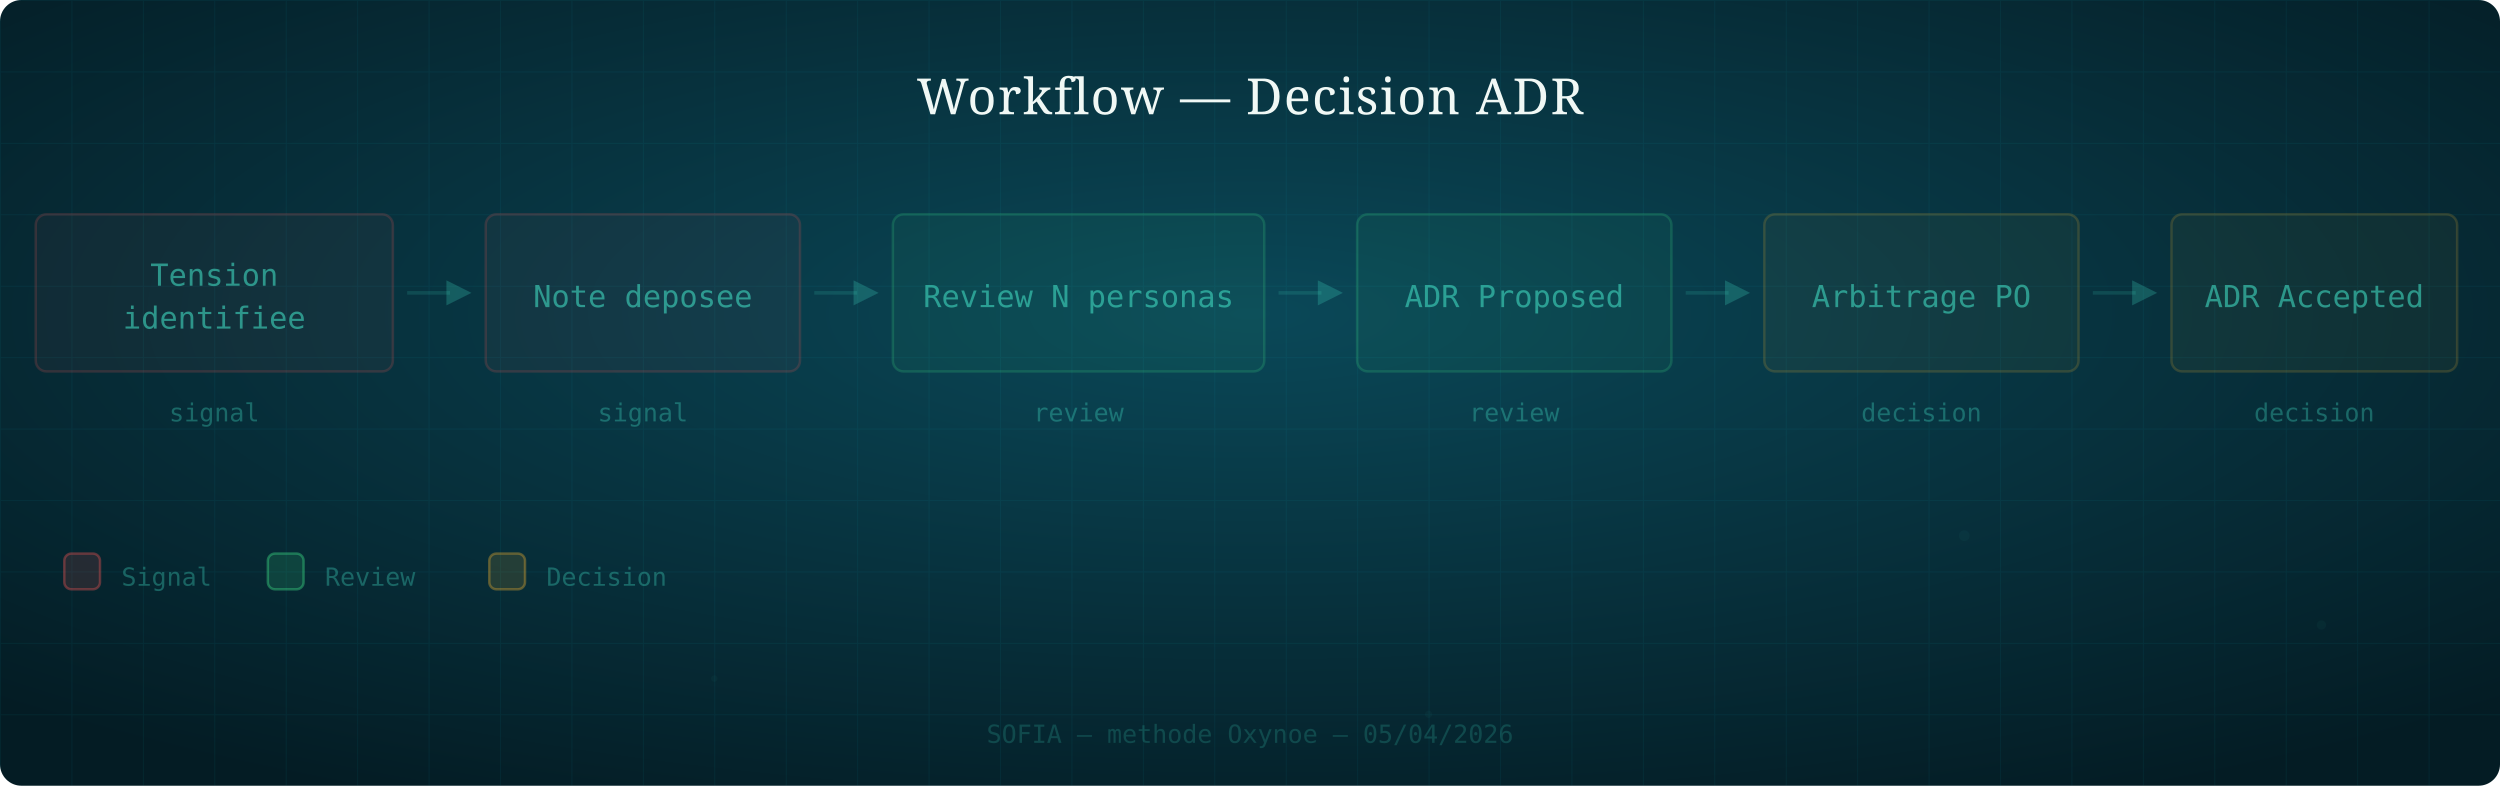
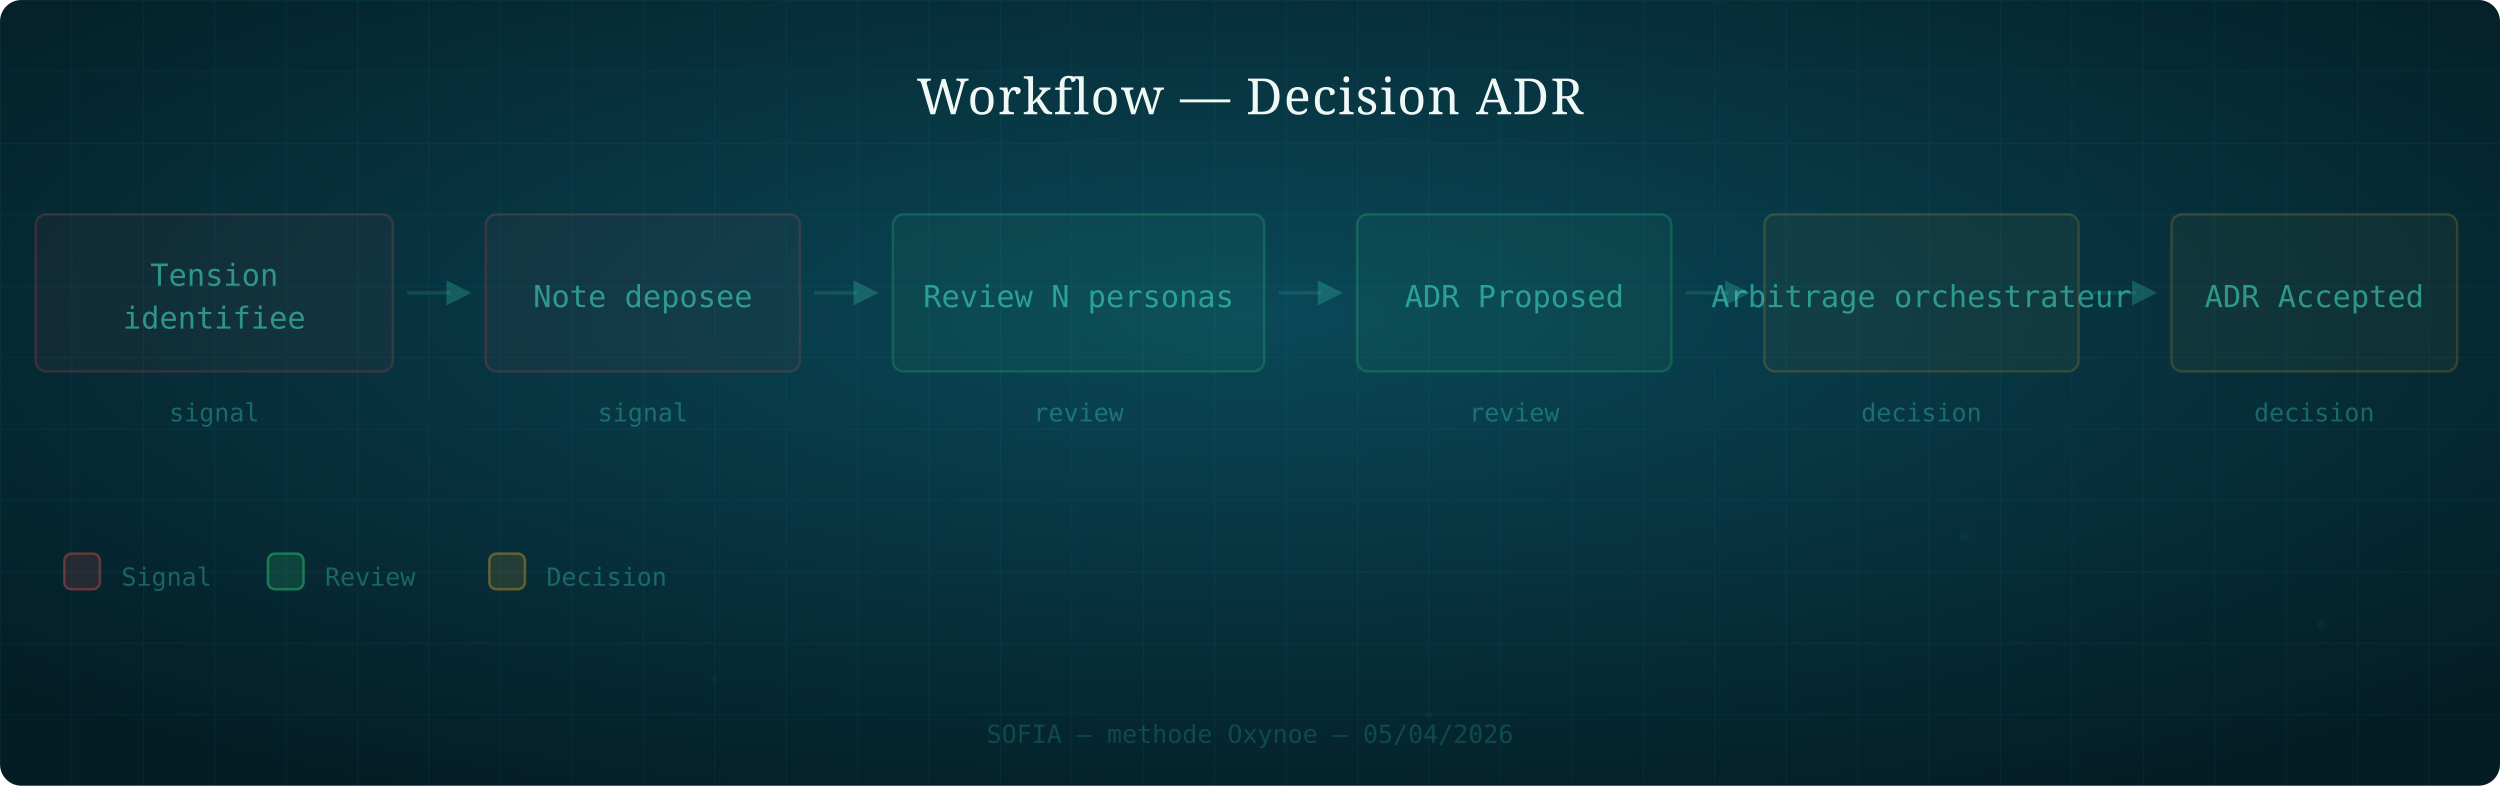
<svg xmlns="http://www.w3.org/2000/svg" viewBox="0 0 700 220" font-family="IBM Plex Mono,monospace">
  <defs>
    <radialGradient id="bg-grad" cx="50%" cy="40%" r="70%">
      <stop offset="0%" stop-color="#0a4858" />
      <stop offset="100%" stop-color="#041c24" />
    </radialGradient>
    <pattern id="grid" width="20" height="20" patternUnits="userSpaceOnUse">
      <path d="M 20 0 L 0 0 0 20" fill="none" stroke="rgba(0,200,220,0.06)" stroke-width="0.5" />
    </pattern>
  </defs>
  <rect width="700" height="220" fill="url(#bg-grad)" rx="6" />
  <rect width="700" height="220" fill="url(#grid)" rx="6" />
  <text x="350" y="32" text-anchor="middle" fill="#f0f8f5" font-family="Georgia,serif" font-size="14" font-weight="300" letter-spacing="0.03em">Workflow — Decision ADR</text>
  <rect x="10" y="60" width="100" height="44" rx="3" fill="rgba(224,80,80,0.05)" stroke="rgba(224,80,80,0.2)" stroke-width="0.7" />
  <text x="60" y="80" text-anchor="middle" fill="rgba(64,216,192,0.6)" font-size="8.5">Tension</text>
  <text x="60" y="92" text-anchor="middle" fill="rgba(64,216,192,0.6)" font-size="8.5">identifiee</text>
  <text x="60" y="118" text-anchor="middle" fill="rgba(64,216,192,0.35)" font-size="7">signal</text>
  <line x1="114" y1="82" x2="126" y2="82" stroke="rgba(64,216,192,0.15)" stroke-width="1" />
  <path d="M7,-3.5 L0,0 L7,3.5Z" fill="rgba(64,216,192,0.25)" transform="translate(132,82) rotate(180)" />
  <rect x="136" y="60" width="88" height="44" rx="3" fill="rgba(224,80,80,0.05)" stroke="rgba(224,80,80,0.2)" stroke-width="0.7" />
  <text x="180" y="86" text-anchor="middle" fill="rgba(64,216,192,0.6)" font-size="8.5">Note deposee</text>
  <text x="180" y="118" text-anchor="middle" fill="rgba(64,216,192,0.35)" font-size="7">signal</text>
  <line x1="228" y1="82" x2="240" y2="82" stroke="rgba(64,216,192,0.15)" stroke-width="1" />
  <path d="M7,-3.5 L0,0 L7,3.5Z" fill="rgba(64,216,192,0.25)" transform="translate(246,82) rotate(180)" />
  <rect x="250" y="60" width="104" height="44" rx="3" fill="rgba(61,220,132,0.05)" stroke="rgba(61,220,132,0.2)" stroke-width="0.7" />
  <text x="302" y="86" text-anchor="middle" fill="rgba(64,216,192,0.6)" font-size="8.5">Review N personas</text>
  <text x="302" y="118" text-anchor="middle" fill="rgba(64,216,192,0.35)" font-size="7">review</text>
  <line x1="358" y1="82" x2="370" y2="82" stroke="rgba(64,216,192,0.15)" stroke-width="1" />
  <path d="M7,-3.5 L0,0 L7,3.5Z" fill="rgba(64,216,192,0.25)" transform="translate(376,82) rotate(180)" />
  <rect x="380" y="60" width="88" height="44" rx="3" fill="rgba(61,220,132,0.05)" stroke="rgba(61,220,132,0.2)" stroke-width="0.7" />
  <text x="424" y="86" text-anchor="middle" fill="rgba(64,216,192,0.6)" font-size="8.5">ADR Proposed</text>
  <text x="424" y="118" text-anchor="middle" fill="rgba(64,216,192,0.35)" font-size="7">review</text>
  <line x1="472" y1="82" x2="484" y2="82" stroke="rgba(64,216,192,0.15)" stroke-width="1" />
  <path d="M7,-3.5 L0,0 L7,3.5Z" fill="rgba(64,216,192,0.25)" transform="translate(490,82) rotate(180)" />
  <rect x="494" y="60" width="88" height="44" rx="3" fill="rgba(212,160,48,0.05)" stroke="rgba(212,160,48,0.2)" stroke-width="0.7" />
-   <text x="538" y="86" text-anchor="middle" fill="rgba(64,216,192,0.6)" font-size="8.5">Arbitrage PO</text>
+   <text x="538" y="86" text-anchor="middle" fill="rgba(64,216,192,0.6)" font-size="8.5">Arbitrage orchestrateur</text>
  <text x="538" y="118" text-anchor="middle" fill="rgba(64,216,192,0.35)" font-size="7">decision</text>
  <line x1="586" y1="82" x2="598" y2="82" stroke="rgba(64,216,192,0.15)" stroke-width="1" />
  <path d="M7,-3.5 L0,0 L7,3.5Z" fill="rgba(64,216,192,0.25)" transform="translate(604,82) rotate(180)" />
  <rect x="608" y="60" width="80" height="44" rx="3" fill="rgba(212,160,48,0.05)" stroke="rgba(212,160,48,0.2)" stroke-width="0.7" />
  <text x="648" y="86" text-anchor="middle" fill="rgba(64,216,192,0.6)" font-size="8.5">ADR Accepted</text>
  <text x="648" y="118" text-anchor="middle" fill="rgba(64,216,192,0.35)" font-size="7">decision</text>
  <rect x="18" y="155" width="10" height="10" rx="2" fill="rgba(224,80,80,0.15)" stroke="rgba(224,80,80,0.4)" stroke-width="0.7" />
  <text x="34" y="164" fill="rgba(64,216,192,0.35)" font-size="7">Signal</text>
  <rect x="75" y="155" width="10" height="10" rx="2" fill="rgba(61,220,132,0.15)" stroke="rgba(61,220,132,0.4)" stroke-width="0.7" />
  <text x="91" y="164" fill="rgba(64,216,192,0.35)" font-size="7">Review</text>
  <rect x="137" y="155" width="10" height="10" rx="2" fill="rgba(212,160,48,0.15)" stroke="rgba(212,160,48,0.4)" stroke-width="0.7" />
  <text x="153" y="164" fill="rgba(64,216,192,0.35)" font-size="7">Decision</text>
  <circle cx="650" cy="175" r="1.3" fill="rgba(64,216,192,0.04)" />
  <circle cx="400" cy="200" r="1.0" fill="rgba(64,216,192,0.04)" />
  <circle cx="200" cy="190" r="0.9" fill="rgba(64,216,192,0.04)" />
  <circle cx="550" cy="150" r="1.5" fill="rgba(64,216,192,0.04)" />
  <text x="350" y="208" text-anchor="middle" fill="rgba(64,216,192,0.2)" font-size="7">SOFIA — methode Oxynoe — 05/04/2026</text>
</svg>
